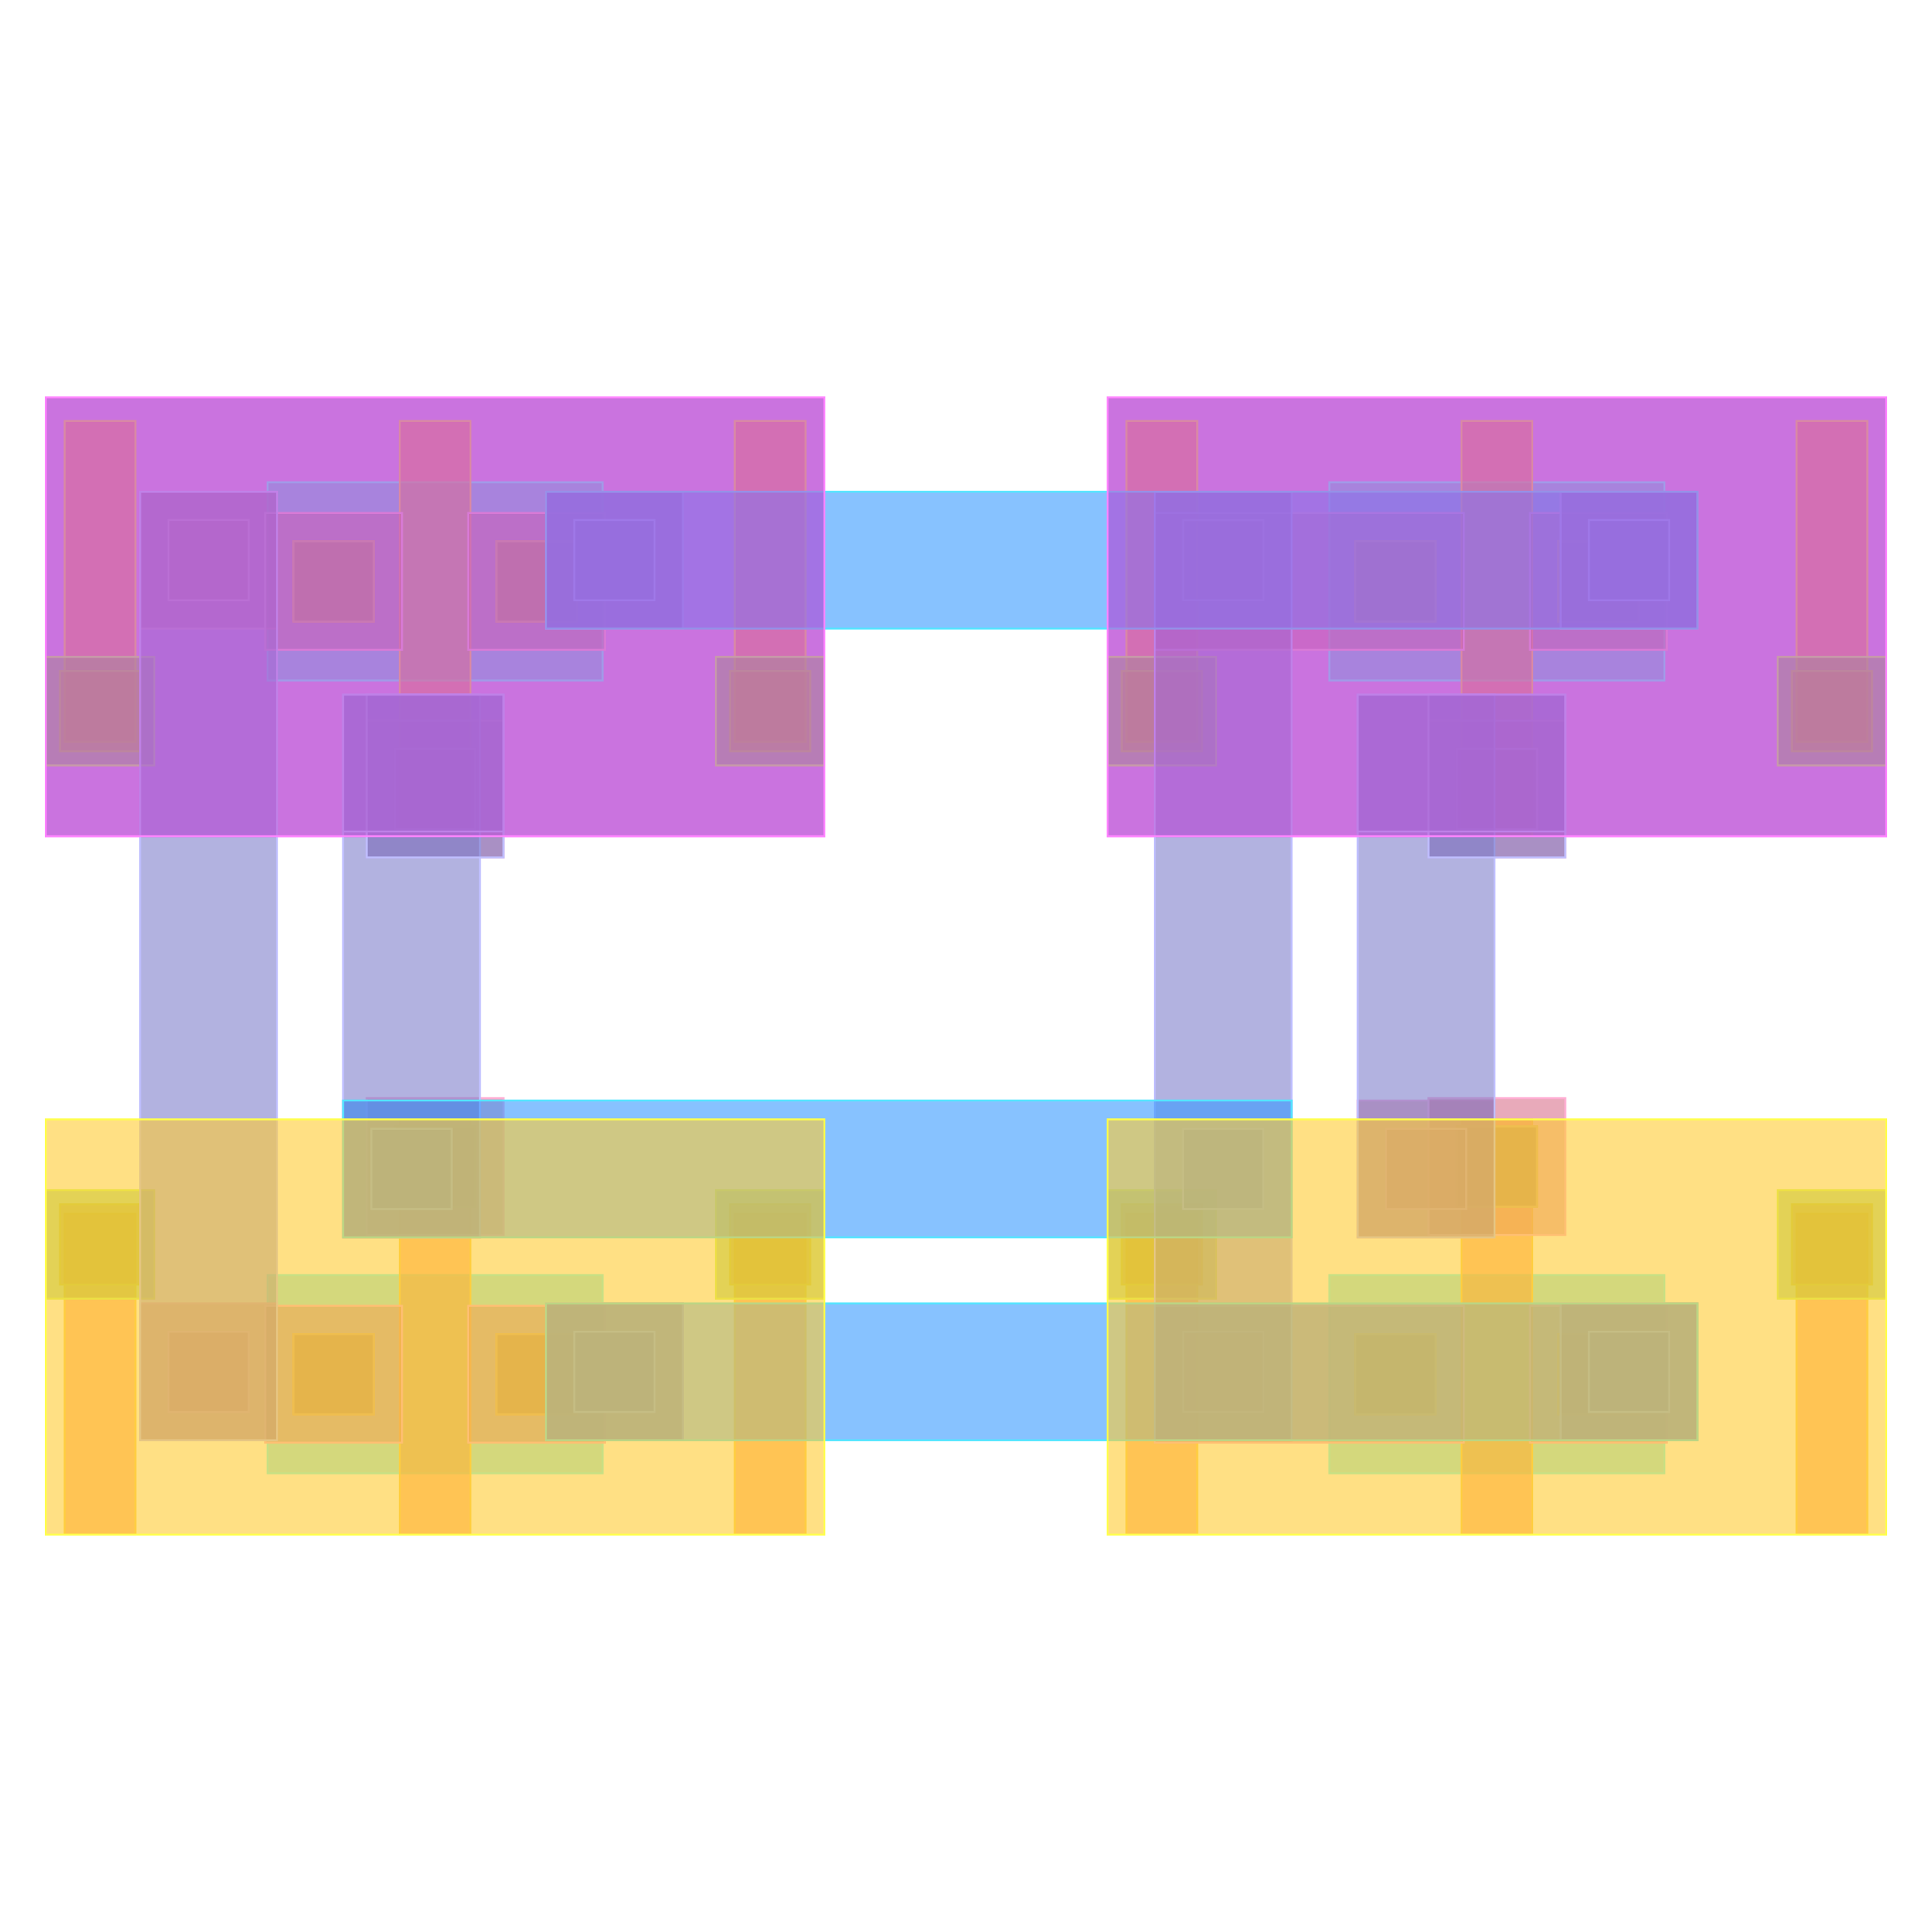
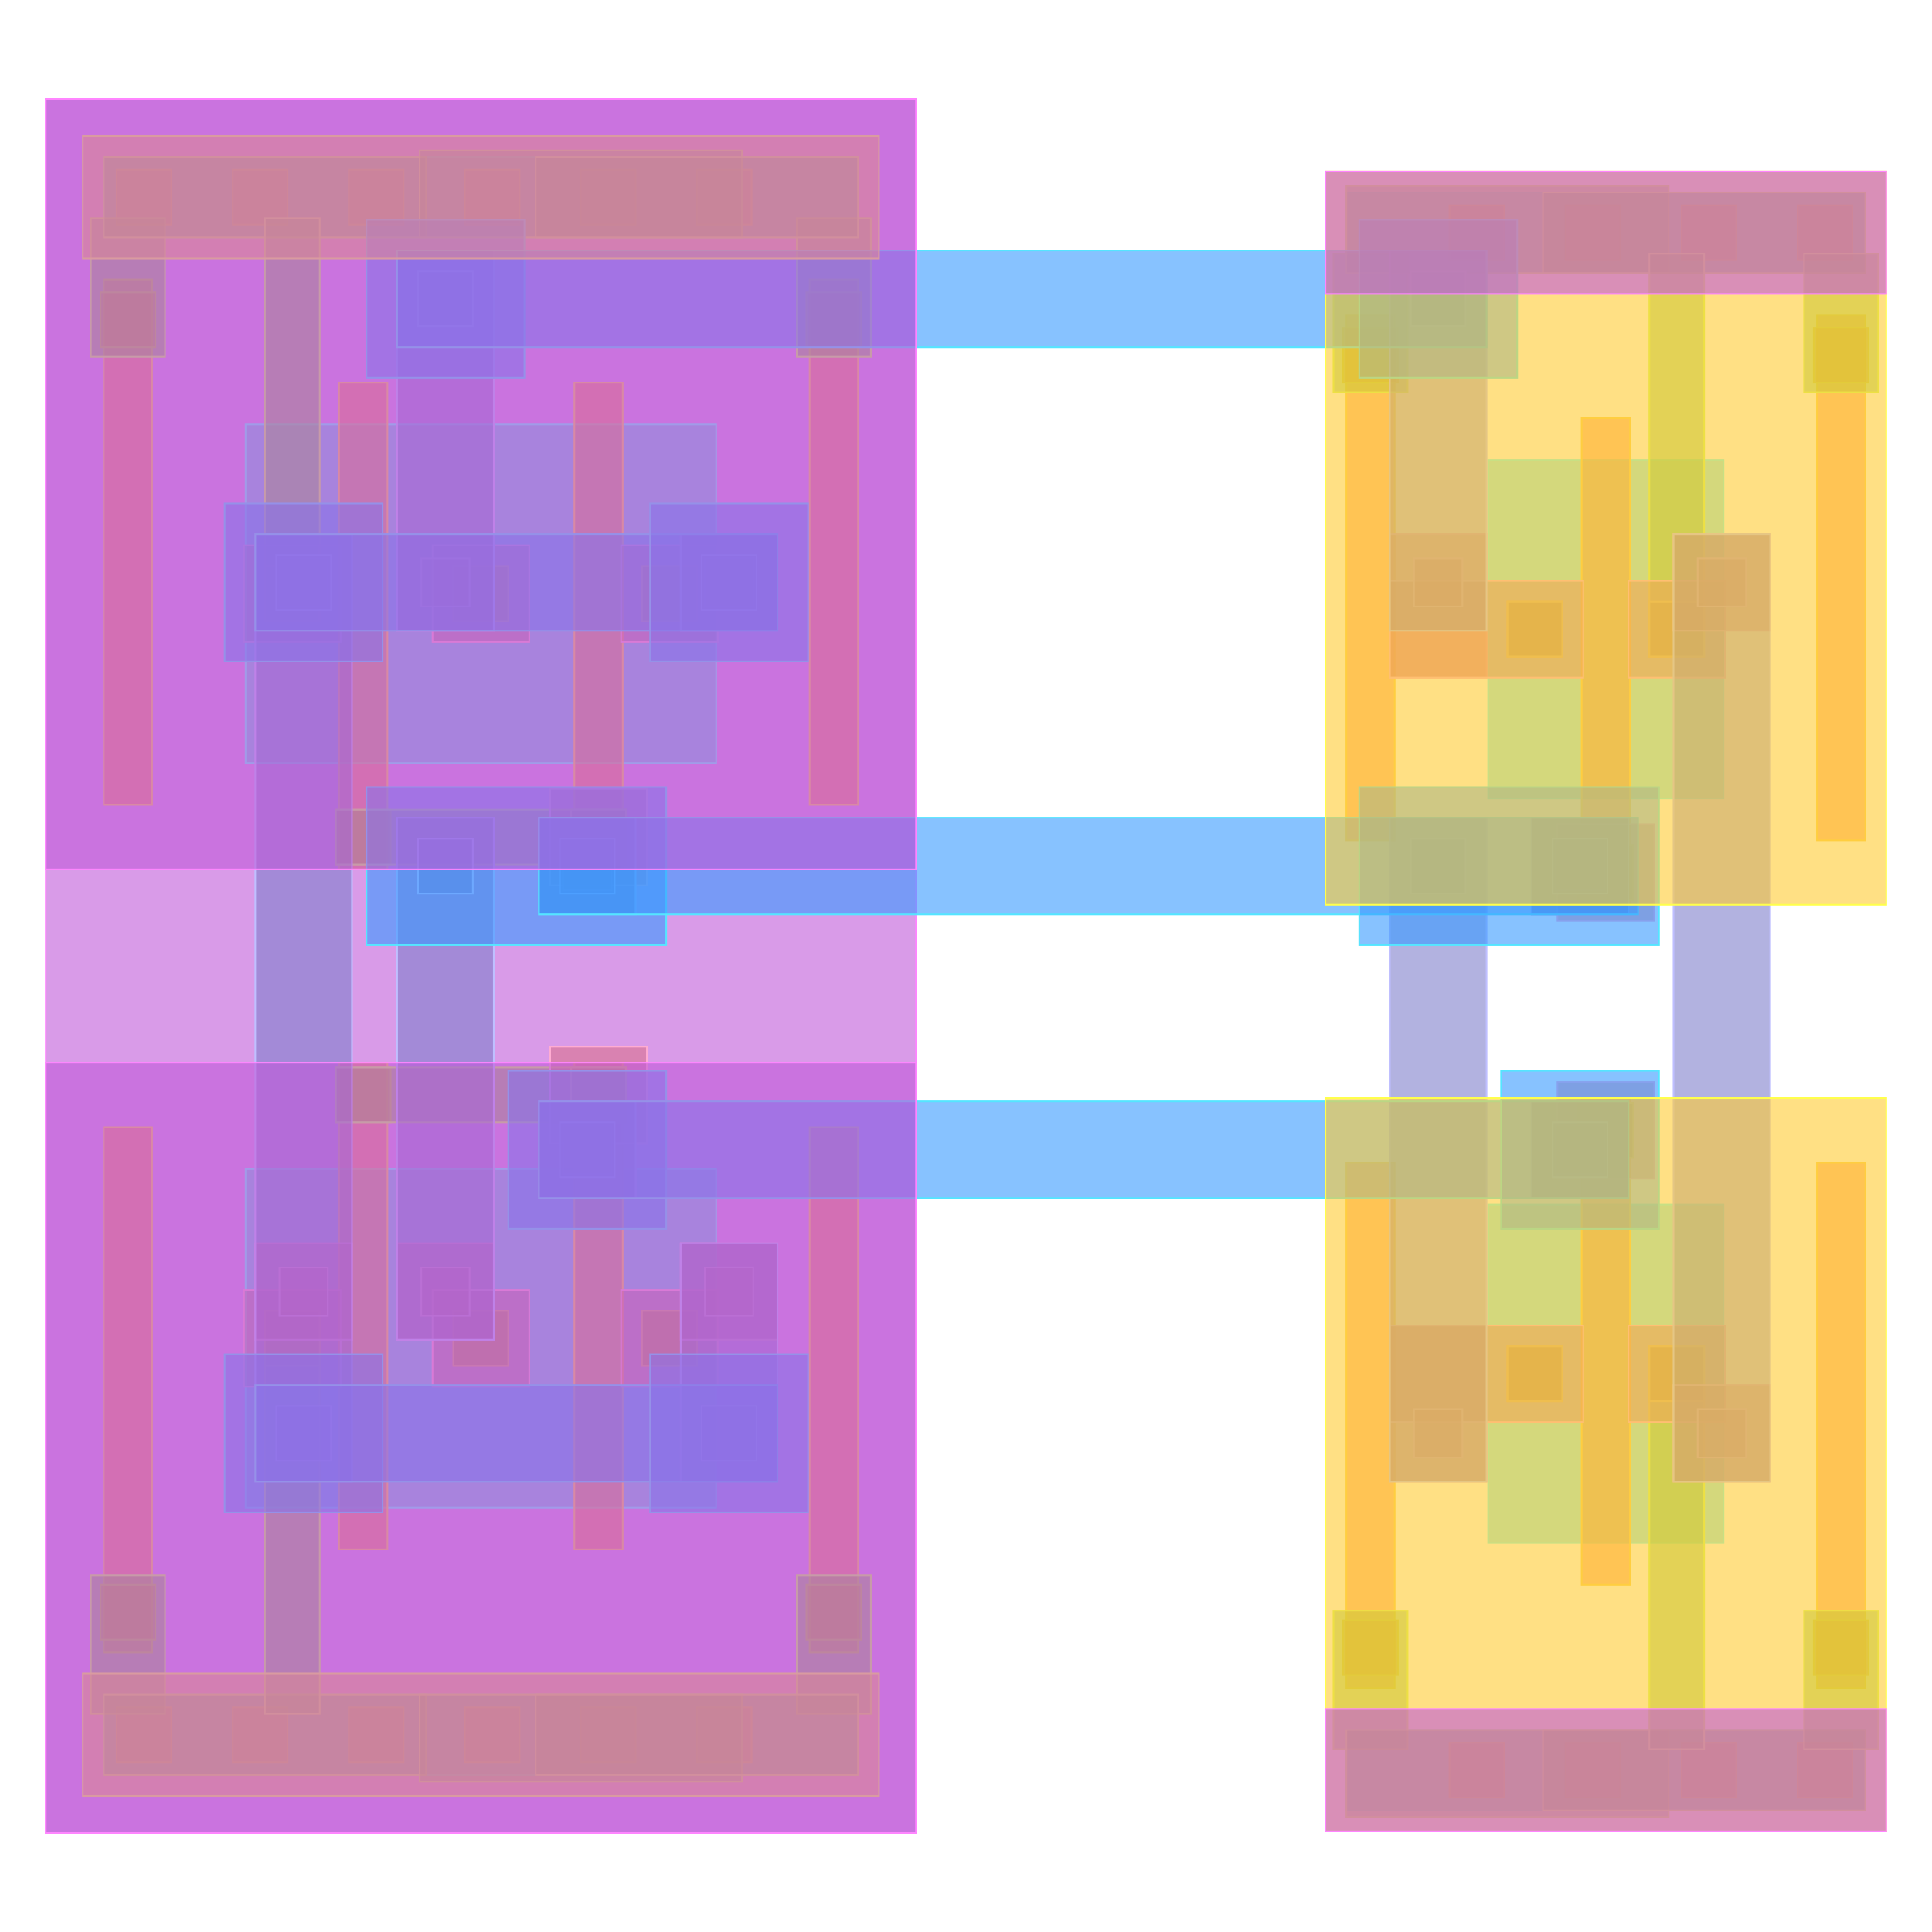
- <svg xmlns="http://www.w3.org/2000/svg" viewBox="633 633 4094 2604" width="800" height="800" style="background:#14141a">
-   <g transform="translate(0,3870) scale(1,-1)">
-     <g id="L64" fill="rgba(191,89,216,0.6)" stroke="rgba(255,133,255,1)" stroke-width="4">
-       <polygon points="2380,2210 2380,3140 730,3140 730,2210" />
-       <polygon points="2980,2210 4630,2210 4630,3140 2980,3140" />
-     </g>
-     <g id="L65" fill="rgba(76,224,224,0.6)" stroke="rgba(114,255,255,1)" stroke-width="4">
-       <polygon points="1910,860 1910,1280 1200,1280 1200,860" />
-       <polygon points="1200,2960 1200,2540 1910,2540 1910,2960" />
-       <polygon points="4160,1280 3450,1280 3450,860 4160,860" />
-       <polygon points="4160,2540 4160,2960 3450,2960 3450,2540" />
-     </g>
-     <g id="L66" fill="rgba(255,140,56,0.6)" stroke="rgba(255,210,84,1)" stroke-width="4">
-       <polygon points="770,730 920,730 920,1410 770,1410" />
-       <polygon points="770,2410 920,2410 920,3090 770,3090" />
-       <polygon points="1480,730 1630,730 1630,1610 1480,1610" />
-       <polygon points="1480,2210 1630,2210 1630,3090 1480,3090" />
-       <polygon points="2190,730 2340,730 2340,1410 2190,1410" />
-       <polygon points="2190,2410 2340,2410 2340,3090 2190,3090" />
-       <polygon points="3020,730 3170,730 3170,1410 3020,1410" />
-       <polygon points="3020,2410 3170,2410 3170,3090 3020,3090" />
-       <polygon points="3730,730 3880,730 3880,1610 3730,1610" />
-       <polygon points="3730,2210 3880,2210 3880,3090 3730,3090" />
-       <polygon points="4440,730 4590,730 4590,1410 4440,1410" />
-       <polygon points="4440,2410 4590,2410 4590,3090 4440,3090" />
-       <polygon points="760,1430 760,1260 930,1260 930,1430" />
-       <polygon points="760,2390 930,2390 930,2560 760,2560" />
-       <polygon points="1255,985 1425,985 1425,1155 1255,1155" />
-       <polygon points="1425,2835 1255,2835 1255,2665 1425,2665" />
-       <polygon points="1470,1595 1470,1425 1640,1425 1640,1595" />
-       <polygon points="1640,2225 1640,2395 1470,2395 1470,2225" />
-       <polygon points="1685,1155 1685,985 1855,985 1855,1155" />
-       <polygon points="1685,2835 1685,2665 1855,2665 1855,2835" />
-       <polygon points="2350,1260 2350,1430 2180,1430 2180,1260" />
-       <polygon points="2180,2390 2350,2390 2350,2560 2180,2560" />
-       <polygon points="3180,1260 3180,1430 3010,1430 3010,1260" />
-       <polygon points="3010,2560 3010,2390 3180,2390 3180,2560" />
-       <polygon points="3505,985 3675,985 3675,1155 3505,1155" />
-       <polygon points="3505,2835 3505,2665 3675,2665 3675,2835" />
-       <polygon points="3720,1425 3890,1425 3890,1595 3720,1595" />
-       <polygon points="3720,2225 3890,2225 3890,2395 3720,2395" />
-       <polygon points="3935,985 4105,985 4105,1155 3935,1155" />
-       <polygon points="4105,2665 4105,2835 3935,2835 3935,2665" />
-       <polygon points="4430,1430 4430,1260 4600,1260 4600,1430" />
-       <polygon points="4600,2560 4430,2560 4430,2390 4600,2390" />
-     </g>
-     <g id="L67" fill="rgba(140,198,63,0.6)" stroke="rgba(210,255,95,1)" stroke-width="4">
-       <polygon points="730,1230 960,1230 960,1460 730,1460" />
-       <polygon points="730,2360 960,2360 960,2590 730,2590" />
-       <polygon points="1255,985 1425,985 1425,1155 1255,1155" />
-       <polygon points="1255,2665 1425,2665 1425,2835 1255,2835" />
-       <polygon points="1470,1425 1640,1425 1640,1595 1470,1595" />
-       <polygon points="1470,2225 1640,2225 1640,2395 1470,2395" />
-       <polygon points="1685,985 1855,985 1855,1155 1685,1155" />
-       <polygon points="1685,2665 1855,2665 1855,2835 1685,2835" />
-       <polygon points="2150,1230 2380,1230 2380,1460 2150,1460" />
-       <polygon points="2150,2360 2380,2360 2380,2590 2150,2590" />
-       <polygon points="2980,1230 3210,1230 3210,1460 2980,1460" />
-       <polygon points="2980,2360 3210,2360 3210,2590 2980,2590" />
-       <polygon points="3505,985 3675,985 3675,1155 3505,1155" />
-       <polygon points="3505,2665 3675,2665 3675,2835 3505,2835" />
-       <polygon points="3720,1425 3890,1425 3890,1595 3720,1595" />
-       <polygon points="3720,2225 3890,2225 3890,2395 3720,2395" />
-       <polygon points="3935,985 4105,985 4105,1155 3935,1155" />
-       <polygon points="3935,2665 4105,2665 4105,2835 3935,2835" />
-       <polygon points="4400,1230 4630,1230 4630,1460 4400,1460" />
-       <polygon points="4400,2360 4630,2360 4630,2590 4400,2590" />
-       <polygon points="1255,985 1425,985 1425,1155 1255,1155" />
-       <polygon points="1255,2665 1425,2665 1425,2835 1255,2835" />
-       <polygon points="1640,1595 1470,1595 1470,1425 1640,1425" />
-       <polygon points="1640,2225 1640,2395 1470,2395 1470,2225" />
-       <polygon points="1855,985 1855,1155 1685,1155 1685,985" />
-       <polygon points="1685,2665 1855,2665 1855,2835 1685,2835" />
-       <polygon points="3505,985 3675,985 3675,1155 3505,1155" />
-       <polygon points="3505,2835 3505,2665 3675,2665 3675,2835" />
-       <polygon points="3720,1425 3890,1425 3890,1595 3720,1595" />
-       <polygon points="3720,2395 3720,2225 3890,2225 3890,2395" />
-       <polygon points="3935,1155 3935,985 4105,985 4105,1155" />
-       <polygon points="3935,2835 3935,2665 4105,2665 4105,2835" />
-     </g>
-     <g id="L68" fill="rgba(216,114,140,0.6)" stroke="rgba(255,172,210,1)" stroke-width="4">
-       <polygon points="930,930 1220,930 1220,1220 930,1220" />
-       <polygon points="1195,925 1485,925 1485,1215 1195,1215" />
-       <polygon points="930,2650 1220,2650 1220,2940 930,2940" />
-       <polygon points="1195,2605 1485,2605 1485,2895 1195,2895" />
-       <polygon points="1360,1360 1650,1360 1650,1650 1360,1650" />
-       <polygon points="1410,1365 1700,1365 1700,1655 1410,1655" />
-       <polygon points="1410,2165 1700,2165 1700,2455 1410,2455" />
-       <polygon points="1625,925 1915,925 1915,1215 1625,1215" />
-       <polygon points="1790,930 2080,930 2080,1220 1790,1220" />
-       <polygon points="1625,2605 1915,2605 1915,2895 1625,2895" />
-       <polygon points="1790,2650 2080,2650 2080,2940 1790,2940" />
-       <polygon points="3080,925 3370,925 3370,1220 3080,1220" />
-       <polygon points="3080,925 3735,925 3735,1215 3080,1215" />
-       <polygon points="3080,2605 3370,2605 3370,2940 3080,2940" />
-       <polygon points="3080,2605 3735,2605 3735,2895 3080,2895" />
-       <polygon points="3510,1360 3800,1360 3800,1650 3510,1650" />
-       <polygon points="3660,1365 3950,1365 3950,1655 3660,1655" />
-       <polygon points="3660,2165 3950,2165 3950,2455 3660,2455" />
-       <polygon points="3875,925 4165,925 4165,1215 3875,1215" />
-       <polygon points="3940,930 4230,930 4230,1220 3940,1220" />
-       <polygon points="3875,2605 4165,2605 4165,2895 3875,2895" />
-       <polygon points="3940,2650 4230,2650 4230,2940 3940,2940" />
-       <polygon points="1160,990 1160,1160 990,1160 990,990" />
-       <polygon points="1160,2710 1160,2880 990,2880 990,2710" />
-       <polygon points="1590,1590 1420,1590 1420,1420 1590,1420" />
-       <polygon points="1640,2395 1470,2395 1470,2225 1640,2225" />
-       <polygon points="2020,1160 1850,1160 1850,990 2020,990" />
-       <polygon points="2020,2710 2020,2880 1850,2880 1850,2710" />
-       <polygon points="3310,1160 3140,1160 3140,990 3310,990" />
-       <polygon points="3140,2710 3310,2710 3310,2880 3140,2880" />
-       <polygon points="3740,1420 3740,1590 3570,1590 3570,1420" />
-       <polygon points="3720,2395 3720,2225 3890,2225 3890,2395" />
-       <polygon points="4170,1160 4000,1160 4000,990 4170,990" />
-       <polygon points="4170,2880 4000,2880 4000,2710 4170,2710" />
-     </g>
-     <g id="L69" fill="rgba(127,127,204,0.6)" stroke="rgba(191,191,255,1)" stroke-width="4">
-       <polygon points="930,930 1220,930 1220,2940 930,2940" />
-       <polygon points="1360,1360 1650,1360 1650,2510 1360,2510" />
-       <polygon points="1410,2165 1700,2165 1700,2510 1410,2510" />
-       <polygon points="1360,2220 1700,2220 1700,2510 1360,2510" />
-       <polygon points="1790,930 2080,930 2080,1220 1790,1220" />
-       <polygon points="1790,2650 2080,2650 2080,2940 1790,2940" />
-       <polygon points="3080,930 3370,930 3370,2940 3080,2940" />
-       <polygon points="3510,1360 3800,1360 3800,2510 3510,2510" />
-       <polygon points="3660,2165 3950,2165 3950,2510 3660,2510" />
-       <polygon points="3510,2220 3950,2220 3950,2510 3510,2510" />
-       <polygon points="3940,930 4230,930 4230,1220 3940,1220" />
-       <polygon points="3940,2650 4230,2650 4230,2940 3940,2940" />
-       <polygon points="1420,1590 1420,1420 1590,1420 1590,1590" />
-       <polygon points="2020,990 2020,1160 1850,1160 1850,990" />
-       <polygon points="2020,2880 1850,2880 1850,2710 2020,2710" />
-       <polygon points="3140,1420 3310,1420 3310,1590 3140,1590" />
-       <polygon points="4170,990 4170,1160 4000,1160 4000,990" />
-       <polygon points="4170,2710 4170,2880 4000,2880 4000,2710" />
-     </g>
-     <g id="L70" fill="rgba(56,153,255,0.6)" stroke="rgba(84,229,255,1)" stroke-width="4">
-       <polygon points="1360,1360 3370,1360 3370,1650 1360,1650" />
-       <polygon points="1790,930 4230,930 4230,1220 1790,1220" />
-       <polygon points="1790,2650 4230,2650 4230,2940 1790,2940" />
-     </g>
-     <g id="L93" fill="rgba(255,204,51,0.6)" stroke="rgba(255,255,76,1)" stroke-width="4">
-       <polygon points="2380,1610 730,1610 730,730 2380,730" />
-       <polygon points="2980,1610 2980,730 4630,730 4630,1610" />
-     </g>
-     <g id="L94" fill="rgba(191,89,216,0.6)" stroke="rgba(255,133,255,1)" stroke-width="4">
-       <polygon points="730,3140 730,2210 2380,2210 2380,3140" />
-       <polygon points="4630,2210 4630,3140 2980,3140 2980,2210" />
+ <svg xmlns="http://www.w3.org/2000/svg" viewBox="598 598 5994 5664" width="800" height="800" style="background:#14141a">
+   <g transform="translate(0,6860) scale(1,-1)">
+     <g id="L64" fill="rgba(191,89,216,0.6)" stroke="rgba(255,133,255,1)" stroke-width="5">
+       <polygon points="740,740 3440,740 3440,6120 740,6120" />
+     </g>
+     <g id="L65" fill="rgba(76,224,224,0.6)" stroke="rgba(114,255,255,1)" stroke-width="5">
+       <polygon points="3260,1170 920,1170 920,920 3260,920" />
+       <polygon points="3260,5940 920,5940 920,5690 3260,5690" />
+       <polygon points="1360,1750 2820,1750 2820,2800 1360,2800" />
+       <polygon points="2820,5110 1360,5110 1360,4060 2820,4060" />
+       <polygon points="4775,1060 4775,810 6385,810 6385,1060" />
+       <polygon points="6385,5580 6385,5830 4775,5830 4775,5580" />
+       <polygon points="5215,1640 5945,1640 5945,2690 5215,2690" />
+       <polygon points="5215,5000 5215,3950 5945,3950 5945,5000" />
+     </g>
+     <g id="L66" fill="rgba(255,140,56,0.6)" stroke="rgba(255,210,84,1)" stroke-width="5">
+       <polygon points="920,1300 1070,1300 1070,2930 920,2930" />
+       <polygon points="920,3930 1070,3930 1070,5560 920,5560" />
+       <polygon points="1650,1620 1800,1620 1800,3130 1650,3130" />
+       <polygon points="1650,3730 1800,3730 1800,5240 1650,5240" />
+       <polygon points="2380,1620 2530,1620 2530,3130 2380,3130" />
+       <polygon points="2380,3730 2530,3730 2530,5240 2380,5240" />
+       <polygon points="3110,1300 3260,1300 3260,2930 3110,2930" />
+       <polygon points="3110,3930 3260,3930 3260,5560 3110,5560" />
+       <polygon points="4775,1190 4925,1190 4925,2820 4775,2820" />
+       <polygon points="4775,3820 4925,3820 4925,5450 4775,5450" />
+       <polygon points="5505,1510 5655,1510 5655,3020 5505,3020" />
+       <polygon points="5505,3620 5655,3620 5655,5130 5505,5130" />
+       <polygon points="6235,1190 6385,1190 6385,2820 6235,2820" />
+       <polygon points="6235,3820 6385,3820 6385,5450 6235,5450" />
+       <polygon points="1080,1340 1080,1510 910,1510 910,1340" />
+       <polygon points="1080,5520 910,5520 910,5350 1080,5350" />
+       <polygon points="1130,1130 960,1130 960,960 1130,960" />
+       <polygon points="1130,5900 960,5900 960,5730 1130,5730" />
+       <polygon points="1320,960 1490,960 1490,1130 1320,1130" />
+       <polygon points="1490,5730 1490,5900 1320,5900 1320,5730" />
+       <polygon points="1420,2190 1590,2190 1590,2360 1420,2360" />
+       <polygon points="1420,4670 1420,4500 1590,4500 1590,4670" />
+       <polygon points="1640,2945 1810,2945 1810,3115 1640,3115" />
+       <polygon points="1640,3745 1810,3745 1810,3915 1640,3915" />
+       <polygon points="1680,960 1850,960 1850,1130 1680,1130" />
+       <polygon points="1680,5730 1850,5730 1850,5900 1680,5900" />
+       <polygon points="2005,2360 2005,2190 2175,2190 2175,2360" />
+       <polygon points="2175,4670 2005,4670 2005,4500 2175,4500" />
+       <polygon points="2210,960 2210,1130 2040,1130 2040,960" />
+       <polygon points="2040,5730 2210,5730 2210,5900 2040,5900" />
+       <polygon points="2370,2945 2540,2945 2540,3115 2370,3115" />
+       <polygon points="2370,3915 2370,3745 2540,3745 2540,3915" />
+       <polygon points="2570,1130 2400,1130 2400,960 2570,960" />
+       <polygon points="2400,5730 2570,5730 2570,5900 2400,5900" />
+       <polygon points="2760,2190 2760,2360 2590,2360 2590,2190" />
+       <polygon points="2590,4500 2760,4500 2760,4670 2590,4670" />
+       <polygon points="2760,1130 2760,960 2930,960 2930,1130" />
+       <polygon points="2760,5900 2760,5730 2930,5730 2930,5900" />
+       <polygon points="3270,1510 3100,1510 3100,1340 3270,1340" />
+       <polygon points="3100,5520 3100,5350 3270,5350 3270,5520" />
+       <polygon points="4765,1230 4935,1230 4935,1400 4765,1400" />
+       <polygon points="4765,5240 4935,5240 4935,5410 4765,5410" />
+       <polygon points="5095,1020 5095,850 5265,850 5265,1020" />
+       <polygon points="5095,5790 5095,5620 5265,5620 5265,5790" />
+       <polygon points="5445,2250 5275,2250 5275,2080 5445,2080" />
+       <polygon points="5445,4560 5275,4560 5275,4390 5445,4390" />
+       <polygon points="5455,850 5625,850 5625,1020 5455,1020" />
+       <polygon points="5455,5790 5455,5620 5625,5620 5625,5790" />
+       <polygon points="5495,2835 5665,2835 5665,3005 5495,3005" />
+       <polygon points="5665,3635 5665,3805 5495,3805 5495,3635" />
+       <polygon points="5715,2250 5715,2080 5885,2080 5885,2250" />
+       <polygon points="5715,4560 5715,4390 5885,4390 5885,4560" />
+       <polygon points="5815,1020 5815,850 5985,850 5985,1020" />
+       <polygon points="5815,5620 5985,5620 5985,5790 5815,5790" />
+       <polygon points="6345,1020 6175,1020 6175,850 6345,850" />
+       <polygon points="6345,5620 6345,5790 6175,5790 6175,5620" />
+       <polygon points="6395,1400 6225,1400 6225,1230 6395,1230" />
+       <polygon points="6225,5240 6395,5240 6395,5410 6225,5410" />
+     </g>
+     <g id="L67" fill="rgba(140,198,63,0.6)" stroke="rgba(210,255,95,1)" stroke-width="5">
+       <polygon points="880,1110 1110,1110 1110,1540 880,1540" />
+       <polygon points="920,920 1920,920 1920,1170 920,1170" />
+       <polygon points="1420,1110 1590,1110 1590,2360 1420,2360" />
+       <polygon points="3070,1110 3300,1110 3300,1540 3070,1540" />
+       <polygon points="1900,900 2900,900 2900,1170 1900,1170" />
+       <polygon points="2260,920 3260,920 3260,1170 2260,1170" />
+       <polygon points="880,5320 1110,5320 1110,5750 880,5750" />
+       <polygon points="920,5690 1920,5690 1920,5940 920,5940" />
+       <polygon points="1420,4500 1590,4500 1590,5750 1420,5750" />
+       <polygon points="3070,5320 3300,5320 3300,5750 3070,5750" />
+       <polygon points="1900,5690 2900,5690 2900,5960 1900,5960" />
+       <polygon points="2260,5690 3260,5690 3260,5940 2260,5940" />
+       <polygon points="1640,2945 2540,2945 2540,3115 1640,3115" />
+       <polygon points="1640,3745 2540,3745 2540,3915 1640,3915" />
+       <polygon points="2005,2190 2175,2190 2175,2360 2005,2360" />
+       <polygon points="2005,4500 2175,4500 2175,4670 2005,4670" />
+       <polygon points="2590,2190 2760,2190 2760,2360 2590,2360" />
+       <polygon points="2590,4500 2760,4500 2760,4670 2590,4670" />
+       <polygon points="4735,1000 4965,1000 4965,1430 4735,1430" />
+       <polygon points="4775,790 5775,790 5775,1060 4775,1060" />
+       <polygon points="5385,810 6385,810 6385,1060 5385,1060" />
+       <polygon points="5715,1000 5885,1000 5885,2250 5715,2250" />
+       <polygon points="6195,1000 6425,1000 6425,1430 6195,1430" />
+       <polygon points="4735,5210 4965,5210 4965,5640 4735,5640" />
+       <polygon points="4775,5580 5775,5580 5775,5850 4775,5850" />
+       <polygon points="5385,5580 6385,5580 6385,5830 5385,5830" />
+       <polygon points="5715,4390 5885,4390 5885,5640 5715,5640" />
+       <polygon points="6195,5210 6425,5210 6425,5640 6195,5640" />
+       <polygon points="5275,2080 5445,2080 5445,2250 5275,2250" />
+       <polygon points="5275,4390 5445,4390 5445,4560 5275,4560" />
+       <polygon points="5495,2835 5665,2835 5665,3005 5495,3005" />
+       <polygon points="5495,3635 5665,3635 5665,3805 5495,3805" />
+       <polygon points="1590,2360 1420,2360 1420,2190 1590,2190" />
+       <polygon points="1420,4670 1420,4500 1590,4500 1590,4670" />
+       <polygon points="2175,2360 2005,2360 2005,2190 2175,2190" />
+       <polygon points="2005,4670 2005,4500 2175,4500 2175,4670" />
+       <polygon points="2370,3115 2370,2945 2540,2945 2540,3115" />
+       <polygon points="2540,3915 2370,3915 2370,3745 2540,3745" />
+       <polygon points="2760,2360 2590,2360 2590,2190 2760,2190" />
+       <polygon points="2760,4500 2760,4670 2590,4670 2590,4500" />
+       <polygon points="5445,2250 5275,2250 5275,2080 5445,2080" />
+       <polygon points="5275,4560 5275,4390 5445,4390 5445,4560" />
+       <polygon points="5665,3005 5495,3005 5495,2835 5665,2835" />
+       <polygon points="5665,3635 5665,3805 5495,3805 5495,3635" />
+       <polygon points="5885,2080 5885,2250 5715,2250 5715,2080" />
+       <polygon points="5715,4390 5885,4390 5885,4560 5715,4560" />
+     </g>
+     <g id="L68" fill="rgba(216,114,140,0.6)" stroke="rgba(255,172,210,1)" stroke-width="5">
+       <polygon points="1355,2125 1655,2125 1655,2425 1355,2425" />
+       <polygon points="1390,2270 1690,2270 1690,2570 1390,2570" />
+       <polygon points="1355,4435 1655,4435 1655,4735 1355,4735" />
+       <polygon points="1390,4470 1690,4470 1690,4770 1390,4770" />
+       <polygon points="1830,2270 2130,2270 2130,2570 1830,2570" />
+       <polygon points="1940,2125 2240,2125 2240,2425 1940,2425" />
+       <polygon points="1830,4470 2130,4470 2130,4770 1830,4770" />
+       <polygon points="1940,4435 2240,4435 2240,4735 1940,4735" />
+       <polygon points="2270,2710 2570,2710 2570,3010 2270,3010" />
+       <polygon points="2305,2880 2605,2880 2605,3180 2305,3180" />
+       <polygon points="2270,3590 2570,3590 2570,3890 2270,3890" />
+       <polygon points="2305,3680 2605,3680 2605,3980 2305,3980" />
+       <polygon points="2525,2125 2825,2125 2825,2425 2525,2425" />
+       <polygon points="2710,2270 3010,2270 3010,2570 2710,2570" />
+       <polygon points="2525,4435 2825,4435 2825,4735 2525,4735" />
+       <polygon points="2710,4470 3010,4470 3010,4770 2710,4770" />
+       <polygon points="4910,1830 5210,1830 5210,2315 4910,2315" />
+       <polygon points="4910,2015 5510,2015 5510,2315 4910,2315" />
+       <polygon points="4910,4325 5210,4325 5210,4770 4910,4770" />
+       <polygon points="4910,4325 5510,4325 5510,4625 4910,4625" />
+       <polygon points="5350,2710 5650,2710 5650,3010 5350,3010" />
+       <polygon points="5430,2770 5730,2770 5730,3070 5430,3070" />
+       <polygon points="5350,3590 5650,3590 5650,3890 5350,3890" />
+       <polygon points="5430,3570 5730,3570 5730,3870 5430,3870" />
+       <polygon points="5650,2015 5950,2015 5950,2315 5650,2315" />
+       <polygon points="5790,1830 6090,1830 6090,2130 5790,2130" />
+       <polygon points="5650,4325 5950,4325 5950,4625 5650,4625" />
+       <polygon points="5790,4470 6090,4470 6090,4770 5790,4770" />
+       <polygon points="1465,2345 1615,2345 1615,2495 1465,2495" />
+       <polygon points="1465,4545 1615,4545 1615,4695 1465,4695" />
+       <polygon points="1905,2345 2055,2345 2055,2495 1905,2495" />
+       <polygon points="1905,4695 1905,4545 2055,4545 2055,4695" />
+       <polygon points="2345,2935 2345,2785 2495,2785 2495,2935" />
+       <polygon points="2345,3665 2495,3665 2495,3815 2345,3815" />
+       <polygon points="2935,2495 2785,2495 2785,2345 2935,2345" />
+       <polygon points="2935,4695 2785,4695 2785,4545 2935,4545" />
+       <polygon points="5135,2055 4985,2055 4985,1905 5135,1905" />
+       <polygon points="5135,4545 5135,4695 4985,4695 4985,4545" />
+       <polygon points="5425,2935 5425,2785 5575,2785 5575,2935" />
+       <polygon points="5425,3665 5575,3665 5575,3815 5425,3815" />
+       <polygon points="6015,1905 6015,2055 5865,2055 5865,1905" />
+       <polygon points="5865,4695 5865,4545 6015,4545 6015,4695" />
+     </g>
+     <g id="L69" fill="rgba(127,127,204,0.6)" stroke="rgba(191,191,255,1)" stroke-width="5">
+       <polygon points="1390,1830 1690,1830 1690,4770 1390,4770" />
+       <polygon points="1830,2270 2130,2270 2130,3890 1830,3890" />
+       <polygon points="1830,4470 2130,4470 2130,5650 1830,5650" />
+       <polygon points="2270,2710 2570,2710 2570,3010 2270,3010" />
+       <polygon points="2270,3590 2570,3590 2570,3890 2270,3890" />
+       <polygon points="2710,1830 3010,1830 3010,2570 2710,2570" />
+       <polygon points="2710,4470 3010,4470 3010,4770 2710,4770" />
+       <polygon points="4910,1830 5210,1830 5210,3890 4910,3890" />
+       <polygon points="4910,4470 5210,4470 5210,5650 4910,5650" />
+       <polygon points="5350,2710 5650,2710 5650,3010 5350,3010" />
+       <polygon points="5350,3590 5650,3590 5650,3890 5350,3890" />
+       <polygon points="5790,1830 6090,1830 6090,4770 5790,4770" />
+       <polygon points="1455,2065 1455,1895 1625,1895 1625,2065" />
+       <polygon points="1625,4705 1455,4705 1455,4535 1625,4535" />
+       <polygon points="2065,3825 1895,3825 1895,3655 2065,3655" />
+       <polygon points="2065,5585 1895,5585 1895,5415 2065,5415" />
+       <polygon points="2335,2945 2335,2775 2505,2775 2505,2945" />
+       <polygon points="2505,3655 2505,3825 2335,3825 2335,3655" />
+       <polygon points="2775,1895 2945,1895 2945,2065 2775,2065" />
+       <polygon points="2945,4705 2775,4705 2775,4535 2945,4535" />
+       <polygon points="4975,3655 5145,3655 5145,3825 4975,3825" />
+       <polygon points="5145,5415 5145,5585 4975,5585 4975,5415" />
+       <polygon points="5415,2945 5415,2775 5585,2775 5585,2945" />
+       <polygon points="5415,3825 5415,3655 5585,3655 5585,3825" />
+     </g>
+     <g id="L70" fill="rgba(56,153,255,0.6)" stroke="rgba(84,229,255,1)" stroke-width="5">
+       <polygon points="1295,1735 1785,1735 1785,2225 1295,2225" />
+       <polygon points="1390,1830 3010,1830 3010,2130 1390,2130" />
+       <polygon points="2615,1735 3105,1735 3105,2225 2615,2225" />
+       <polygon points="1295,4375 1785,4375 1785,4865 1295,4865" />
+       <polygon points="1390,4470 3010,4470 3010,4770 1390,4770" />
+       <polygon points="2615,4375 3105,4375 3105,4865 2615,4865" />
+       <polygon points="1735,3495 2665,3495 2665,3985 1735,3985" />
+       <polygon points="2270,3590 5680,3590 5680,3890 2270,3890" />
+       <polygon points="4815,3495 5745,3495 5745,3985 4815,3985" />
+       <polygon points="1735,5255 2225,5255 2225,5745 1735,5745" />
+       <polygon points="1830,5350 5210,5350 5210,5650 1830,5650" />
+       <polygon points="4815,5255 5305,5255 5305,5745 4815,5745" />
+       <polygon points="2175,2615 2665,2615 2665,3105 2175,3105" />
+       <polygon points="2270,2710 5650,2710 5650,3010 2270,3010" />
+       <polygon points="5255,2615 5745,2615 5745,3105 5255,3105" />
+     </g>
+     <g id="L93" fill="rgba(255,204,51,0.6)" stroke="rgba(255,255,76,1)" stroke-width="5">
+       <polygon points="855,1235 855,855 3325,855 3325,1235" />
+       <polygon points="855,5625 3325,5625 3325,6005 855,6005" />
+       <polygon points="6450,745 6450,3020 4710,3020 4710,745" />
+       <polygon points="4710,5895 4710,3620 6450,3620 6450,5895" />
+     </g>
+     <g id="L94" fill="rgba(191,89,216,0.6)" stroke="rgba(255,133,255,1)" stroke-width="5">
+       <polygon points="740,740 3440,740 3440,3130 740,3130" />
+       <polygon points="740,6120 740,3730 3440,3730 3440,6120" />
+       <polygon points="6450,745 6450,1125 4710,1125 4710,745" />
+       <polygon points="4710,5515 6450,5515 6450,5895 4710,5895" />
    </g>
  </g>
</svg>
